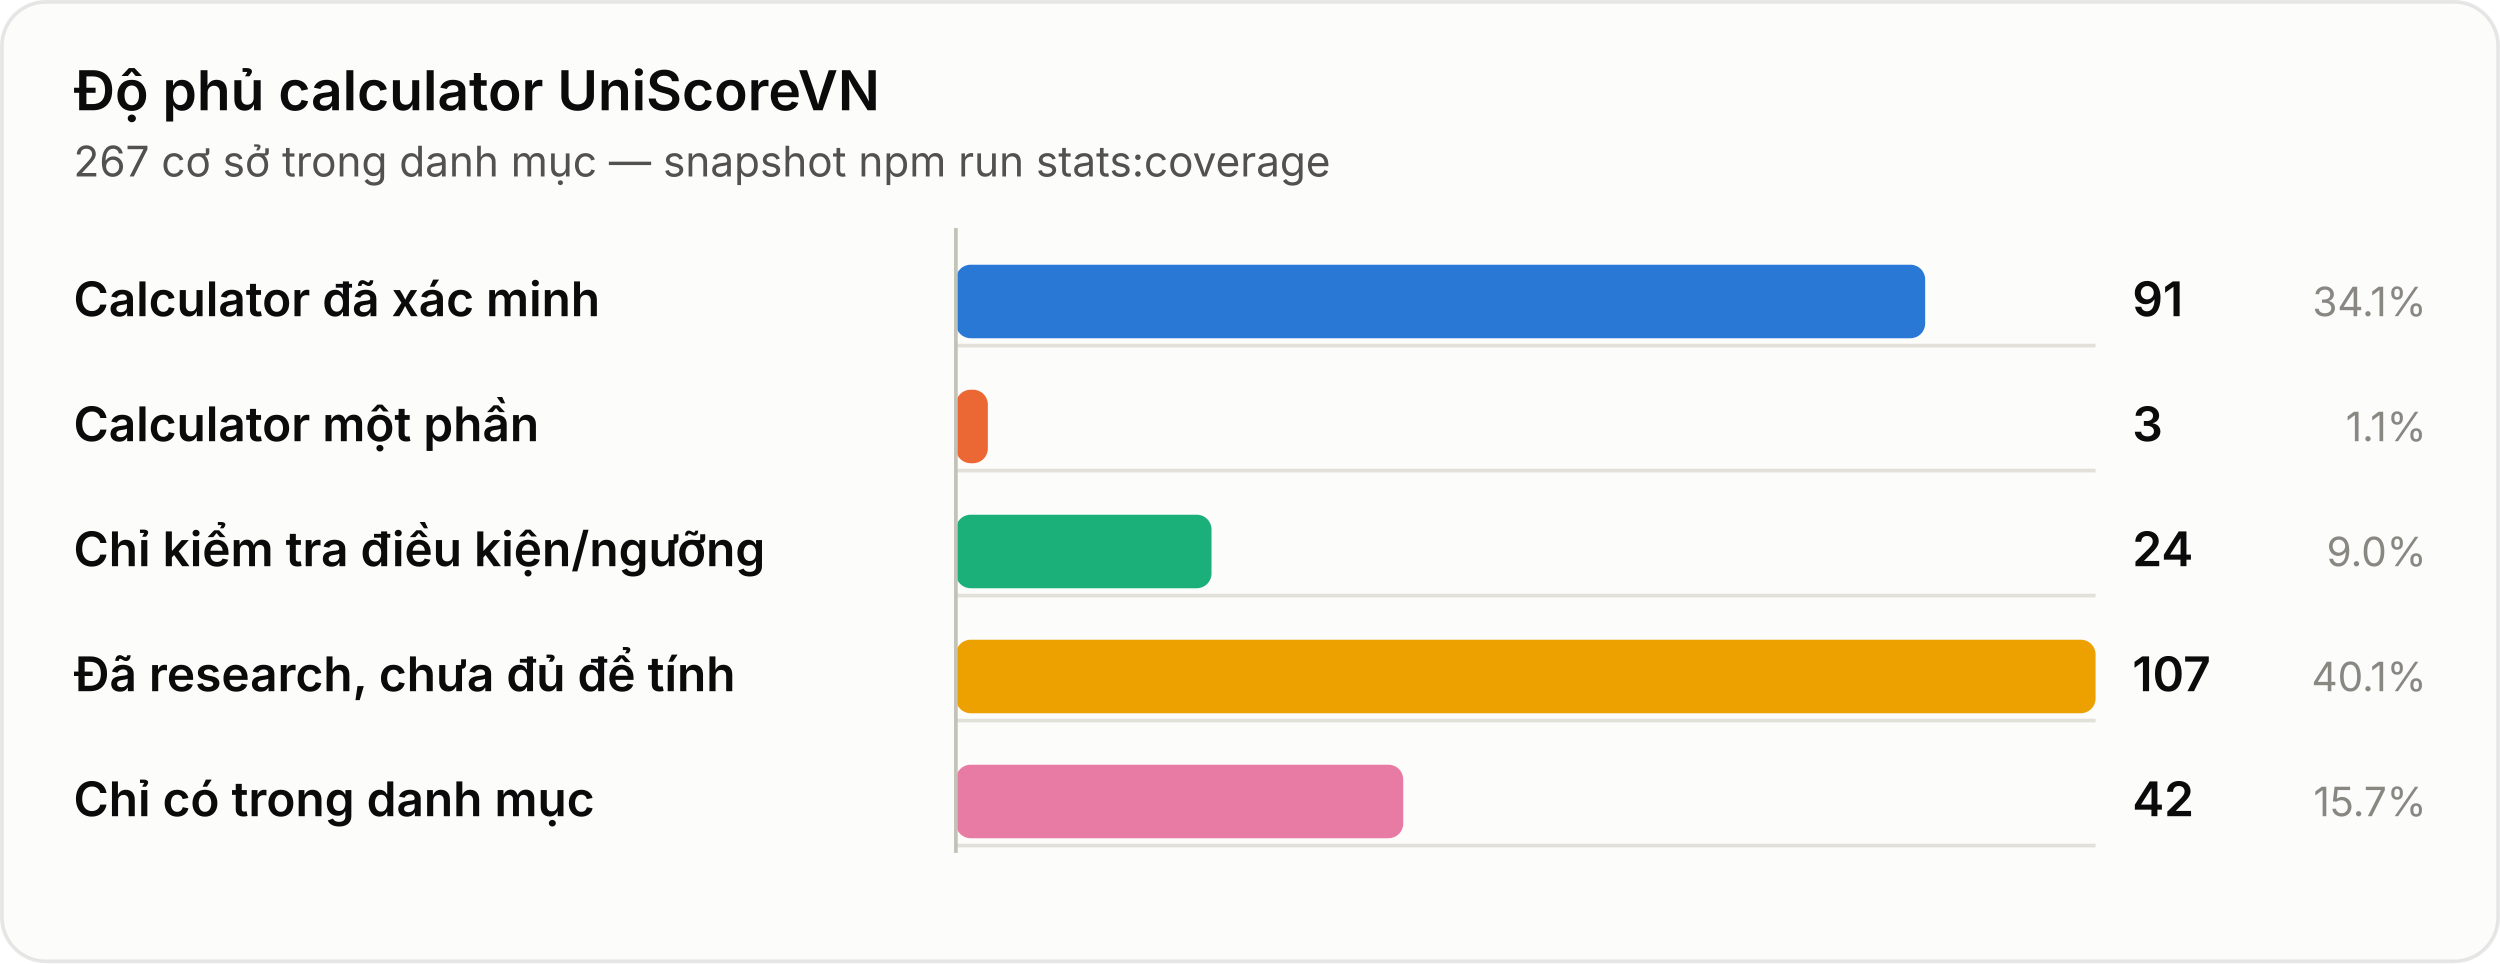
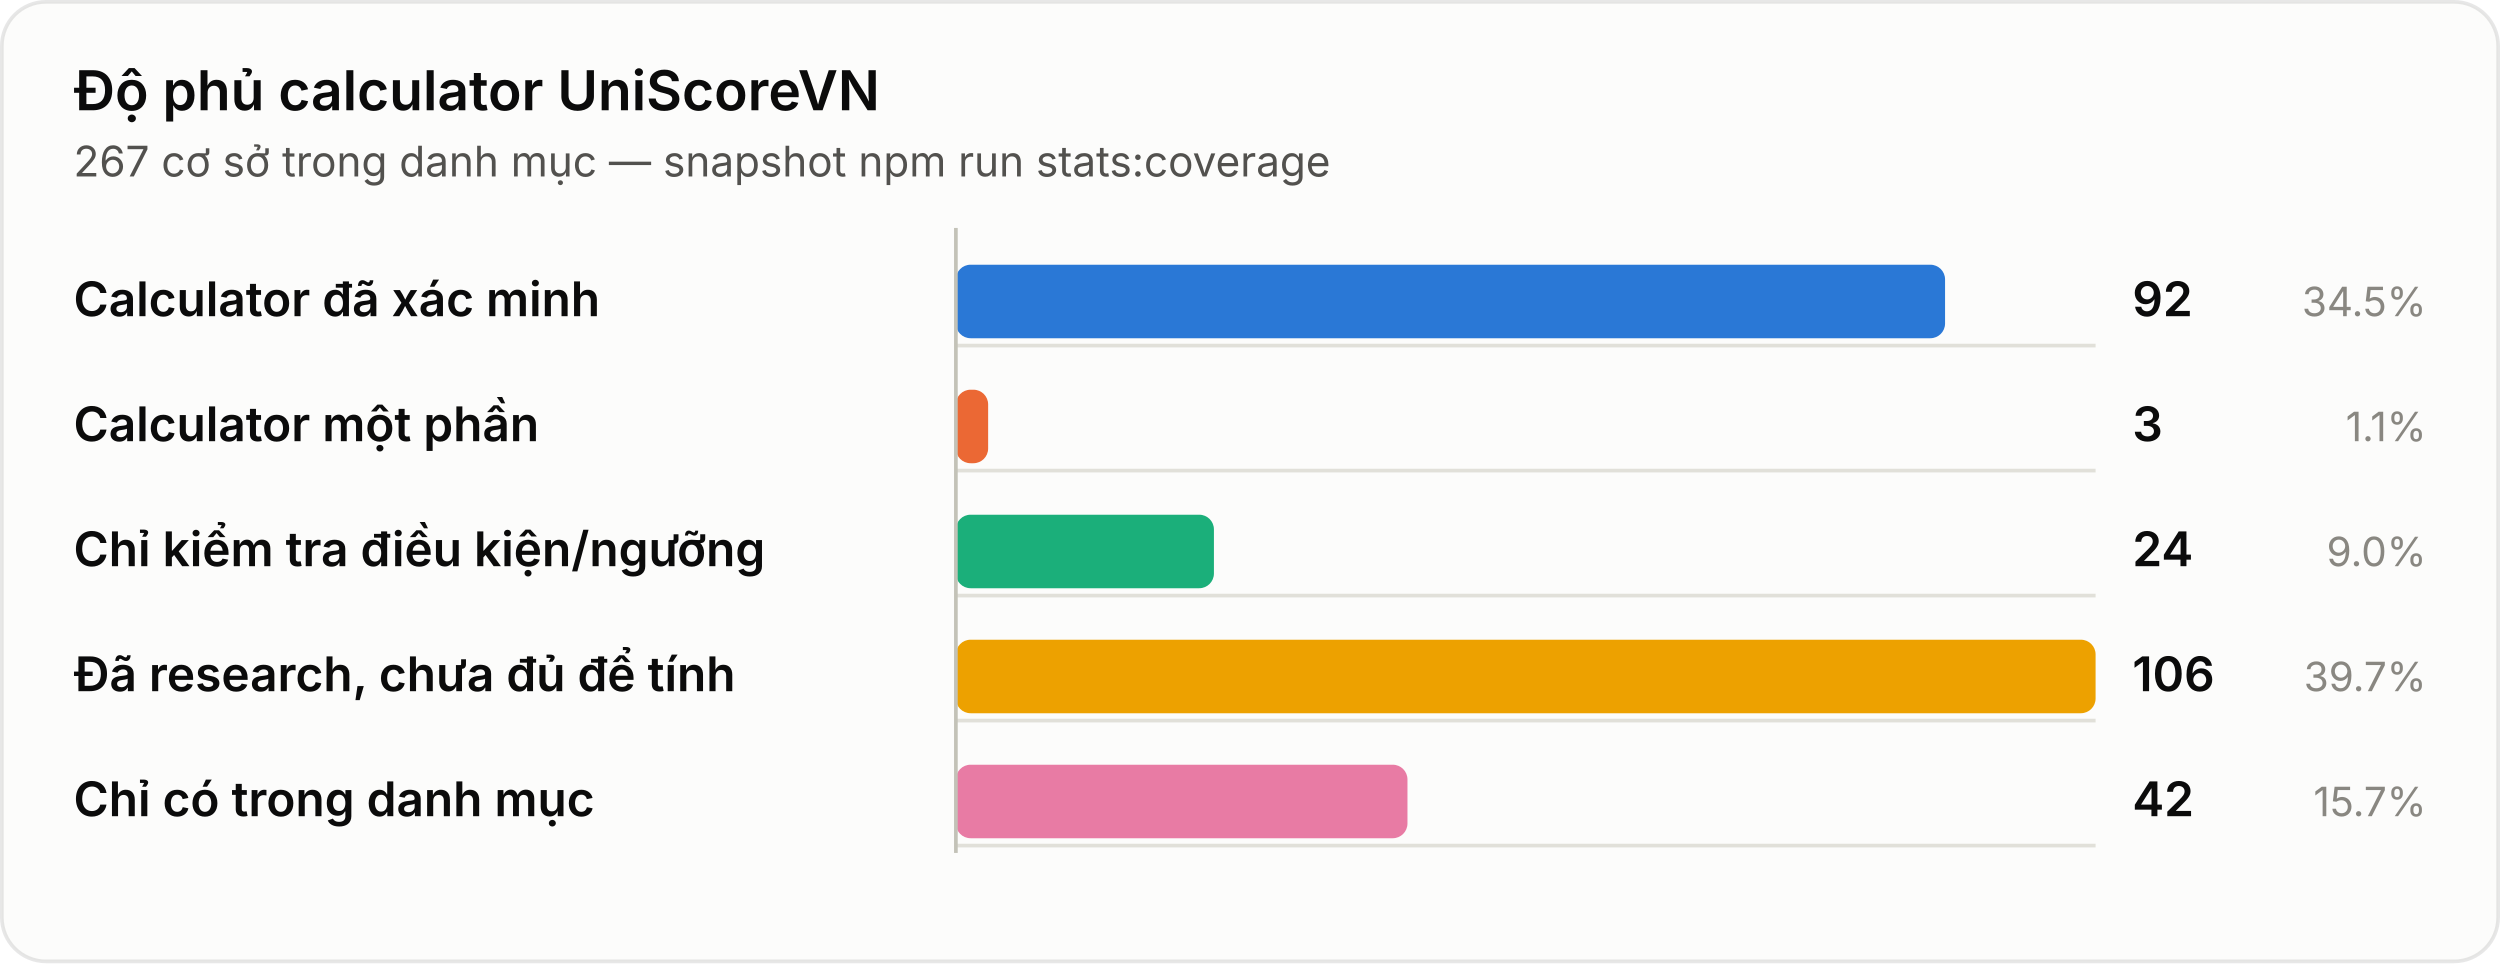
<svg xmlns="http://www.w3.org/2000/svg" width="680" height="262" viewBox="0 0 680 262" font-family="system-ui, -apple-system, Segoe UI, sans-serif">
  <rect x="0.5" y="0.5" width="679" height="261" rx="12" fill="#fcfcfb" stroke="rgba(11,11,11,0.10)" />
  <text x="20" y="30" font-size="15" font-weight="600" fill="#0b0b0b">Độ phủ calculator UniScoreVN</text>
  <text x="20" y="48" font-size="11.5" fill="#52514e">267 cơ sở trong danh mục — snapshot npm run stats:coverage</text>
  <g transform="translate(20, 10)">
    <text x="0" y="76" font-size="13" font-weight="600" fill="#0b0b0b">Calculator đã xác minh</text>
    <line x1="240" y1="84" x2="550" y2="84" stroke="#e1e0d9" stroke-width="1" />
-     <rect x="240" y="62" width="263.645" height="20" rx="4" fill="#2a78d6" />
-     <text x="560" y="76" font-size="13" font-weight="600" fill="#0b0b0b" text-anchor="start">91</text>
-     <text x="640" y="76" font-size="11" fill="#898781" text-anchor="end">34.1%</text>
+     <rect x="240" y="62" width="269.057" height="20" rx="4" fill="#2a78d6" />
+     <text x="560" y="76" font-size="13" font-weight="600" fill="#0b0b0b" text-anchor="start">92</text>
+     <text x="640" y="76" font-size="11" fill="#898781" text-anchor="end">34.5%</text>
    <text x="0" y="110" font-size="13" font-weight="600" fill="#0b0b0b">Calculator một phần</text>
    <line x1="240" y1="118" x2="550" y2="118" stroke="#e1e0d9" stroke-width="1" />
-     <rect x="240" y="96" width="8.692" height="20" rx="4" fill="#eb6834" />
+     <rect x="240" y="96" width="8.774" height="20" rx="4" fill="#eb6834" />
    <text x="560" y="110" font-size="13" font-weight="600" fill="#0b0b0b" text-anchor="start">3</text>
    <text x="640" y="110" font-size="11" fill="#898781" text-anchor="end">1.1%</text>
    <text x="0" y="144" font-size="13" font-weight="600" fill="#0b0b0b">Chỉ kiểm tra điều kiện/ngưỡng</text>
    <line x1="240" y1="152" x2="550" y2="152" stroke="#e1e0d9" stroke-width="1" />
-     <rect x="240" y="130" width="69.533" height="20" rx="4" fill="#1baf7a" />
+     <rect x="240" y="130" width="70.189" height="20" rx="4" fill="#1baf7a" />
    <text x="560" y="144" font-size="13" font-weight="600" fill="#0b0b0b" text-anchor="start">24</text>
    <text x="640" y="144" font-size="11" fill="#898781" text-anchor="end">9.0%</text>
    <text x="0" y="178" font-size="13" font-weight="600" fill="#0b0b0b">Đã research, chưa đủ để tính</text>
    <line x1="240" y1="186" x2="550" y2="186" stroke="#e1e0d9" stroke-width="1" />
    <rect x="240" y="164" width="310" height="20" rx="4" fill="#eda100" />
-     <text x="560" y="178" font-size="13" font-weight="600" fill="#0b0b0b" text-anchor="start">107</text>
-     <text x="640" y="178" font-size="11" fill="#898781" text-anchor="end">40.1%</text>
+     <text x="560" y="178" font-size="13" font-weight="600" fill="#0b0b0b" text-anchor="start">106</text>
+     <text x="640" y="178" font-size="11" fill="#898781" text-anchor="end">39.7%</text>
    <text x="0" y="212" font-size="13" font-weight="600" fill="#0b0b0b">Chỉ có trong danh mục</text>
    <line x1="240" y1="220" x2="550" y2="220" stroke="#e1e0d9" stroke-width="1" />
-     <rect x="240" y="198" width="121.682" height="20" rx="4" fill="#e87ba4" />
+     <rect x="240" y="198" width="122.83" height="20" rx="4" fill="#e87ba4" />
    <text x="560" y="212" font-size="13" font-weight="600" fill="#0b0b0b" text-anchor="start">42</text>
    <text x="640" y="212" font-size="11" fill="#898781" text-anchor="end">15.7%</text>
    <line x1="240" y1="52" x2="240" y2="222" stroke="#c3c2b7" stroke-width="1" />
  </g>
</svg>
